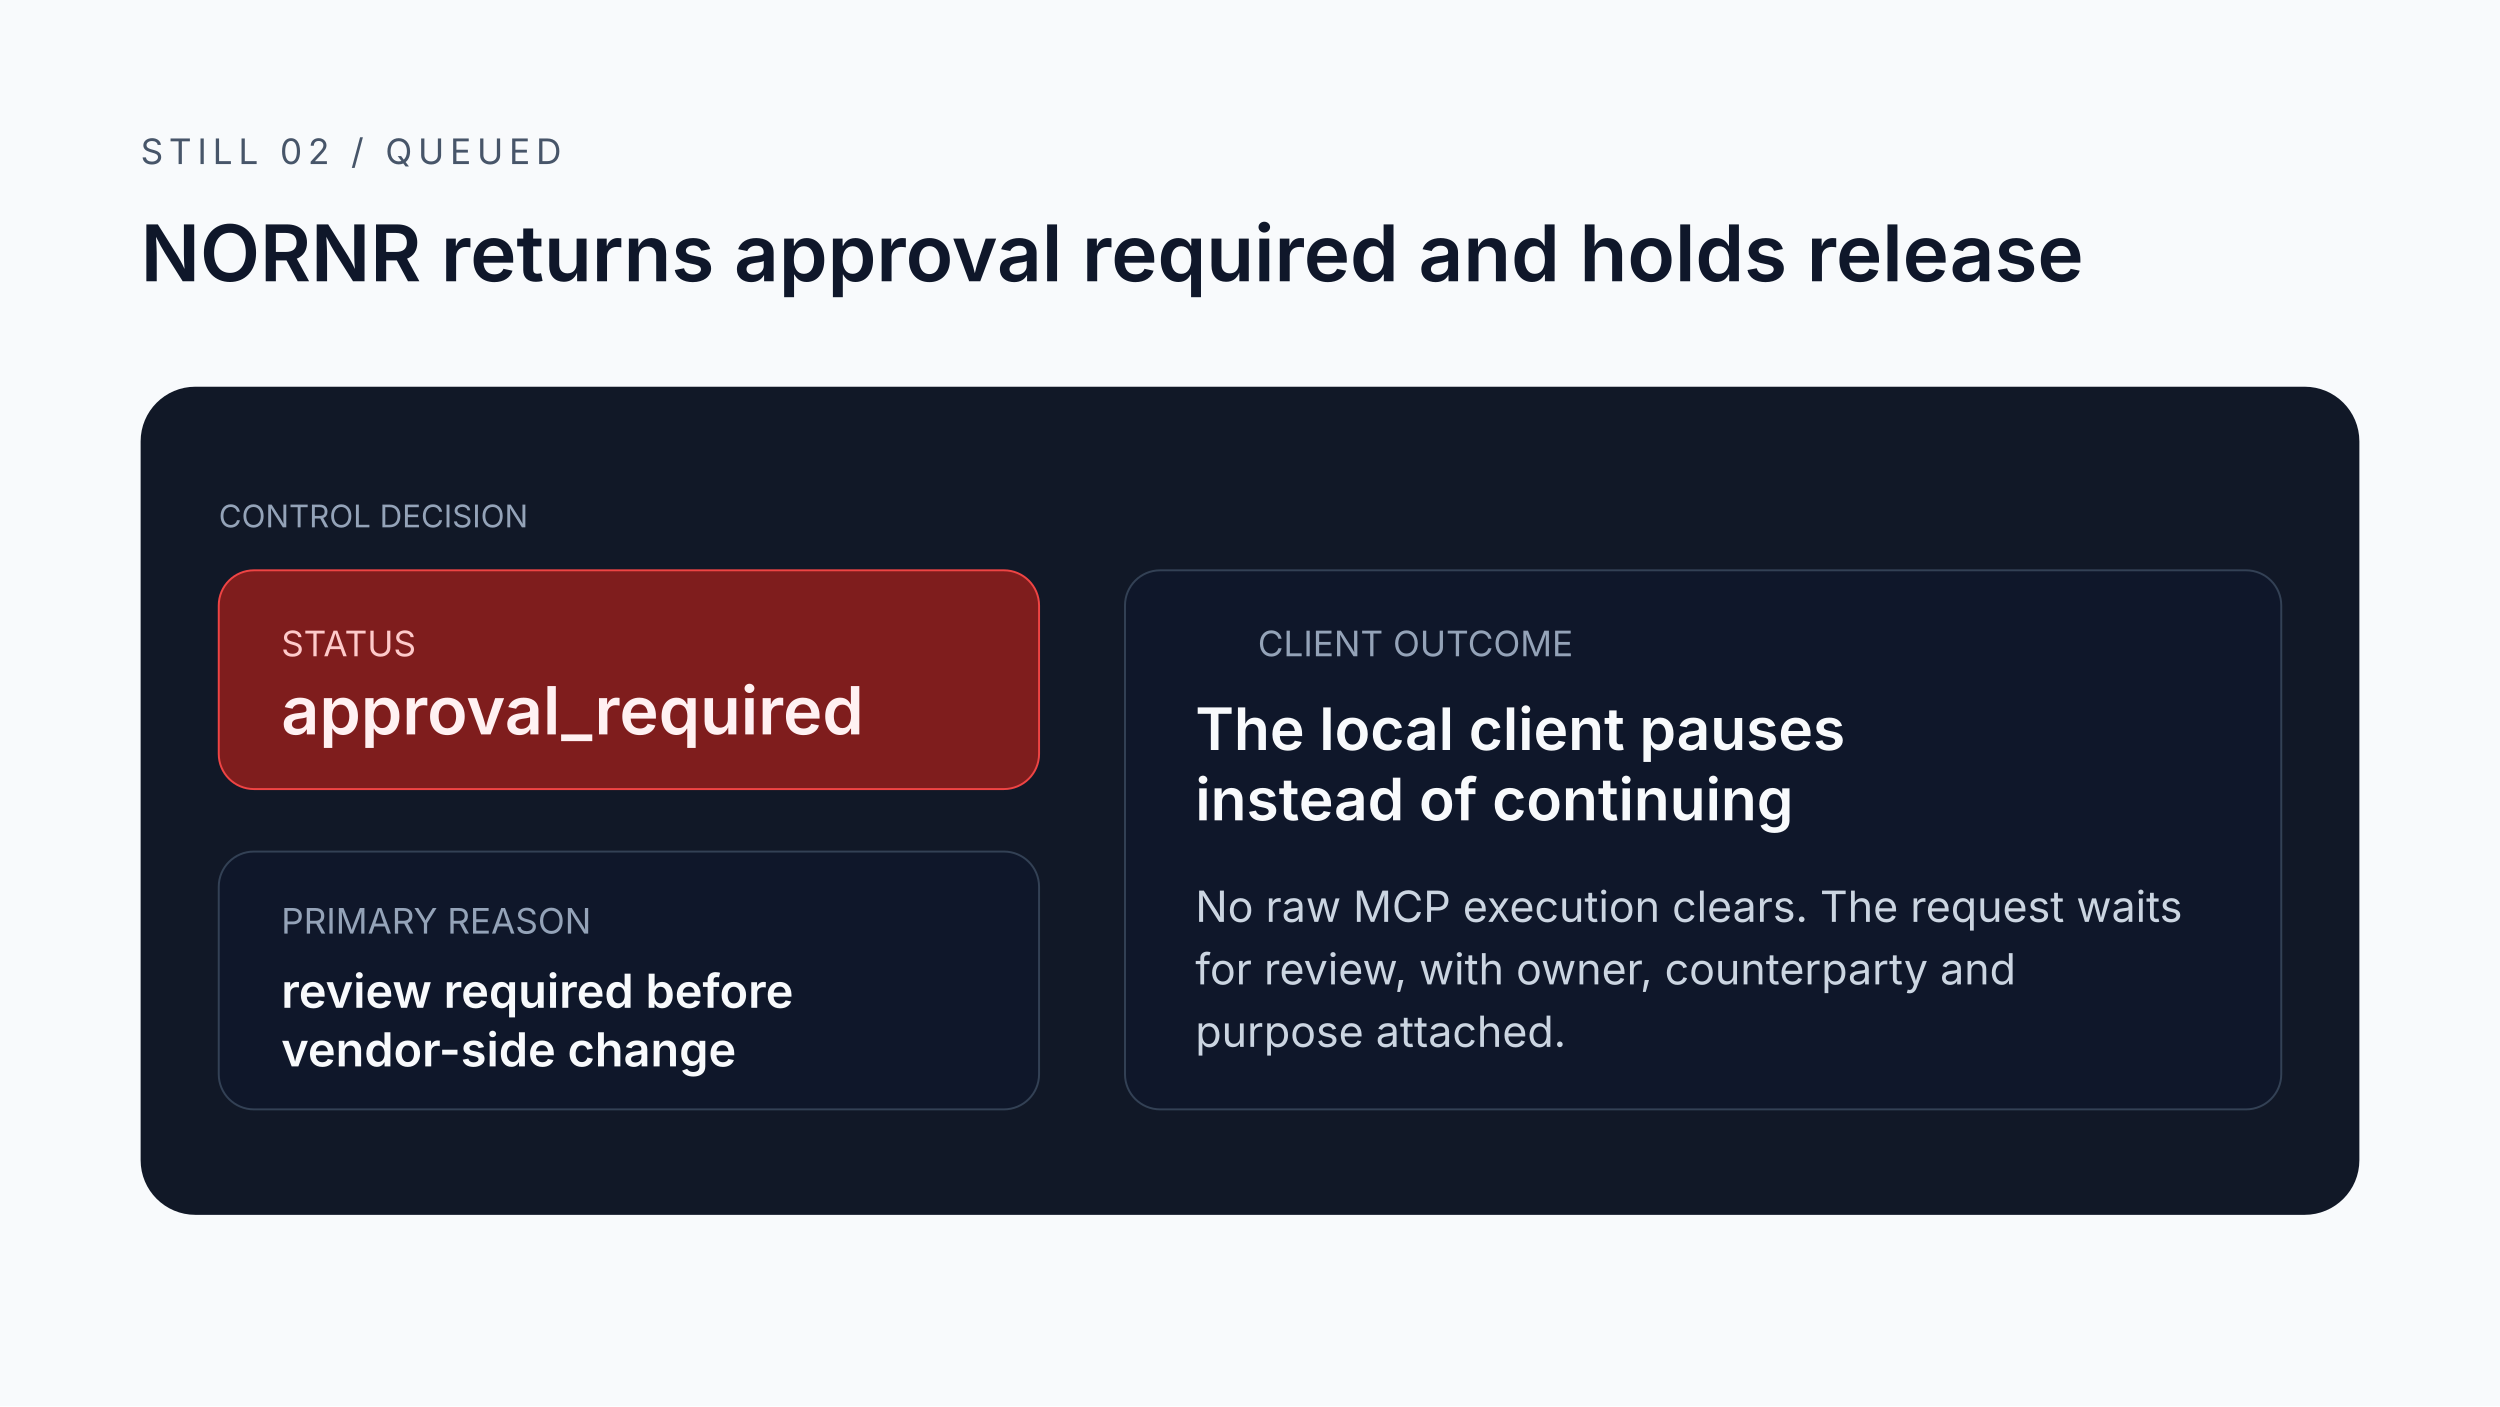
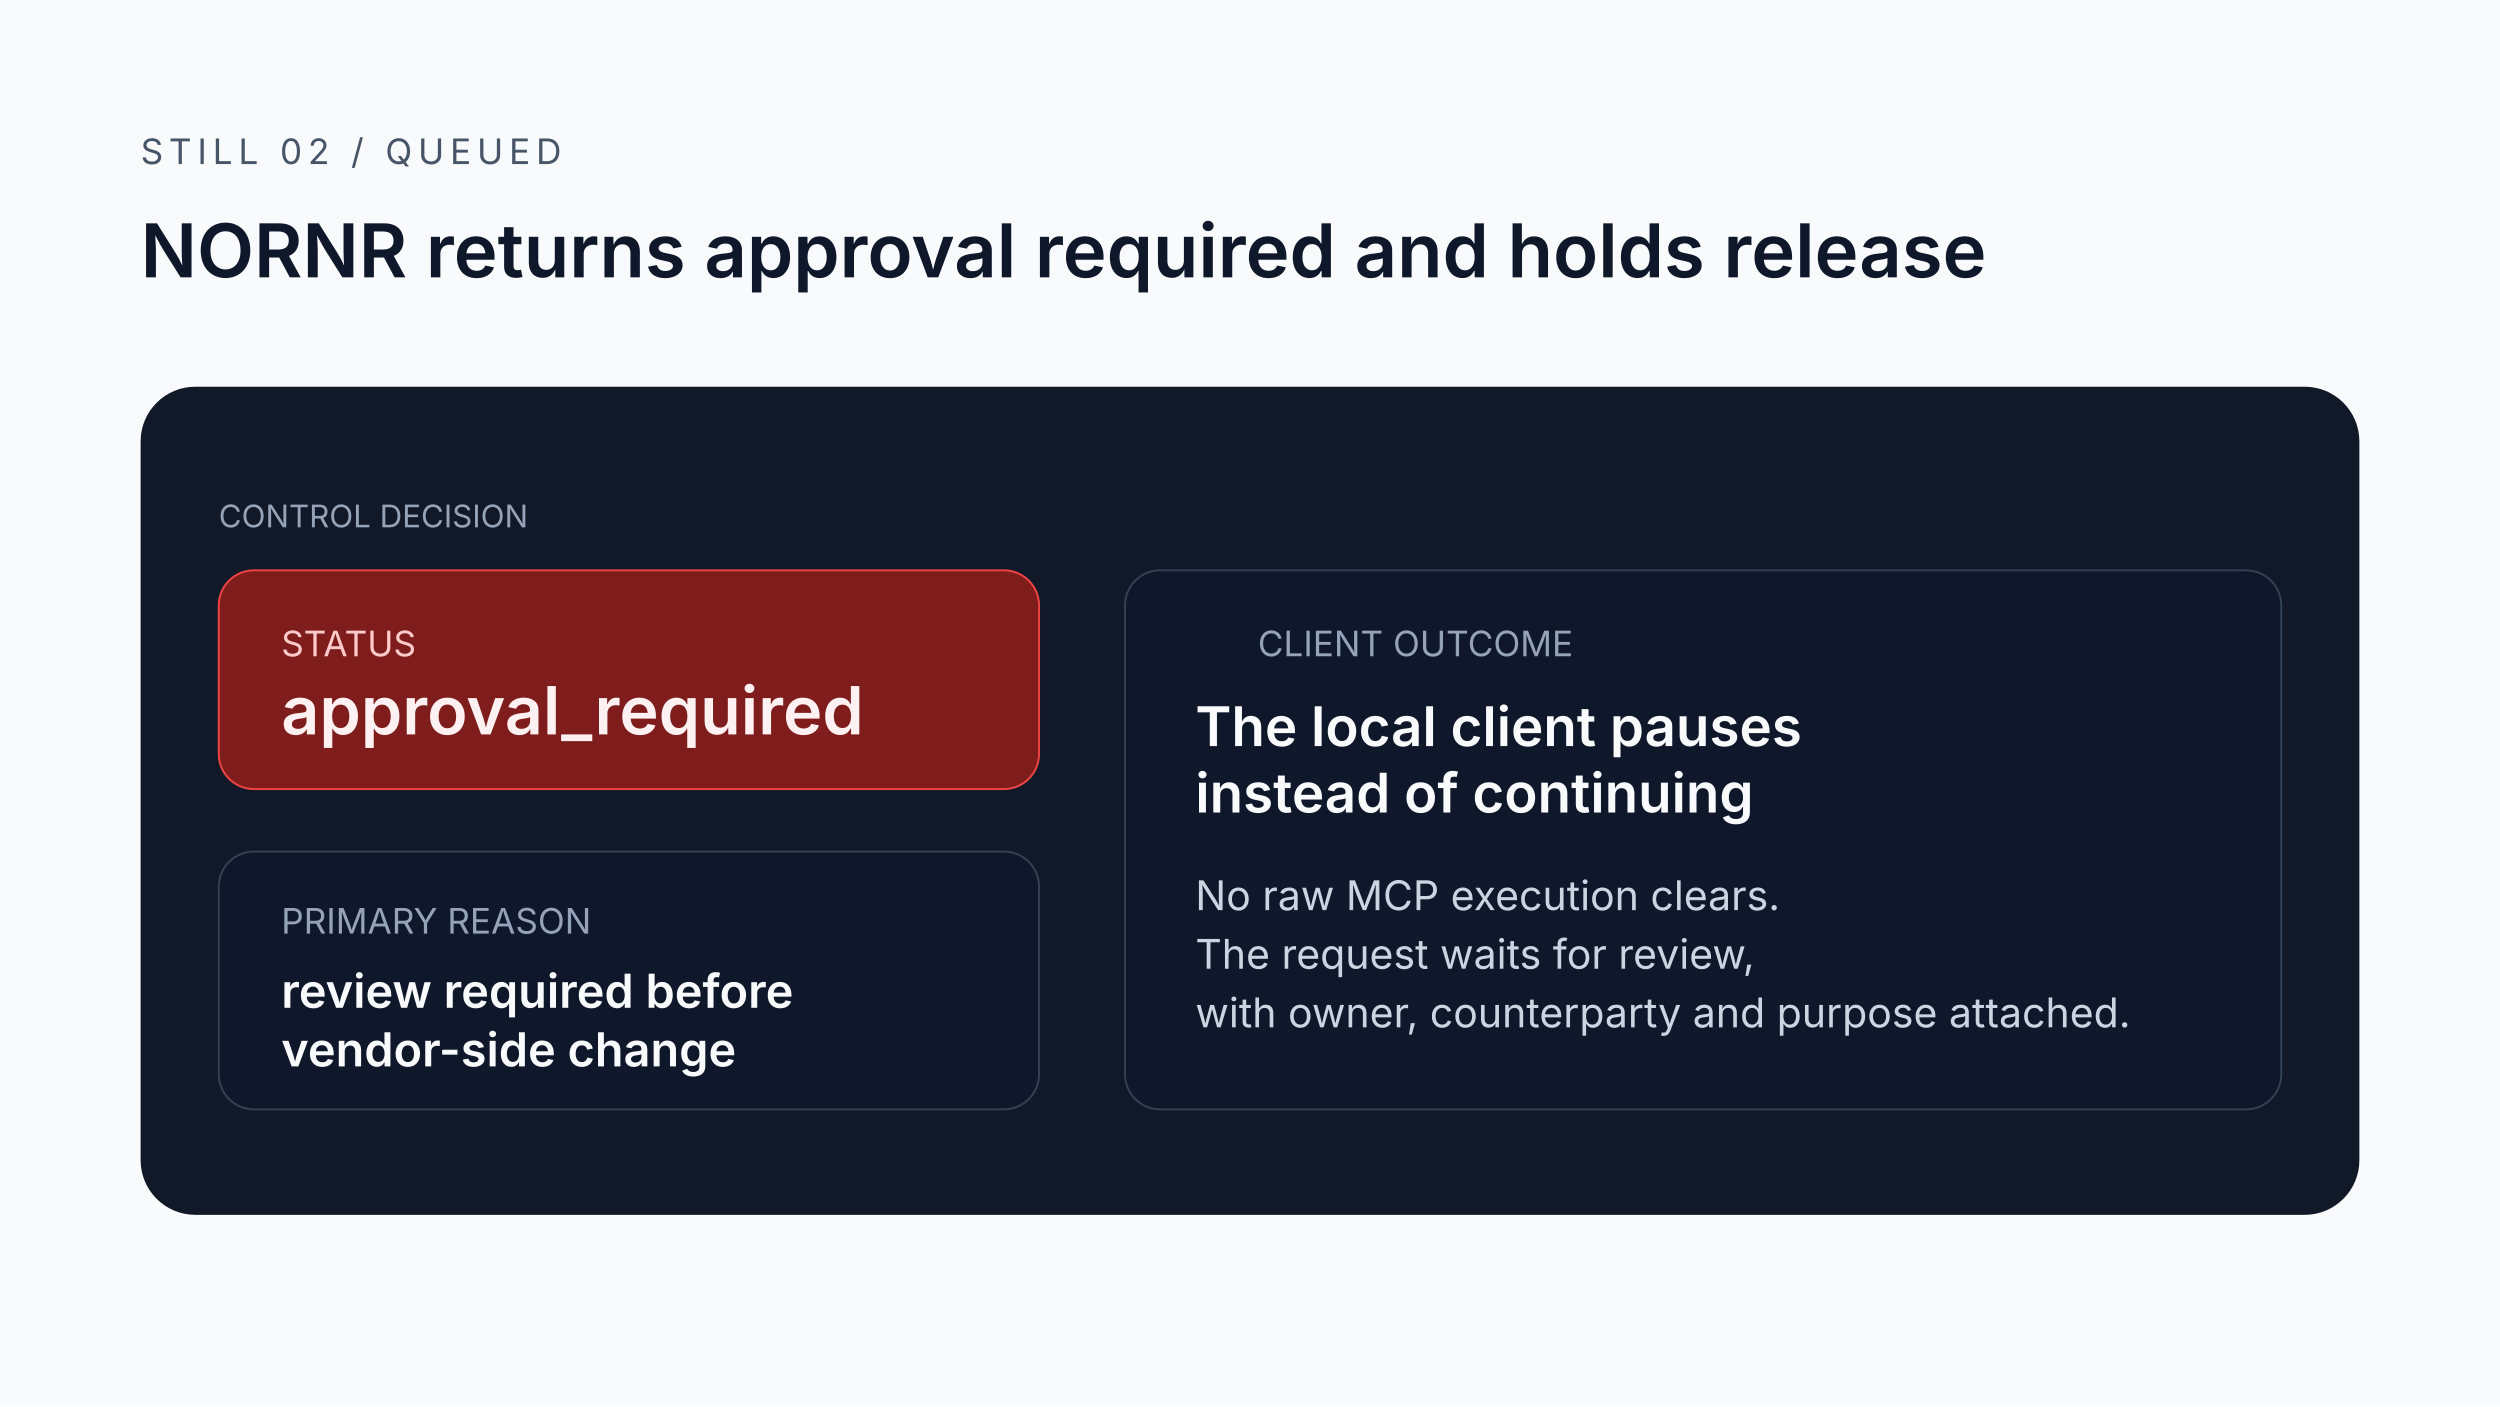
<svg xmlns="http://www.w3.org/2000/svg" width="1280" height="720" viewBox="0 0 1280 720" role="img" aria-labelledby="title desc">
  <rect width="1280" height="720" fill="#f8fafc" />
  <g font-family="Inter, Arial, sans-serif">
    <text x="72" y="84" font-size="18" fill="#475569" letter-spacing="3">STILL 02 / QUEUED</text>
-     <text x="72" y="144" font-size="40" fill="#0f172a" font-weight="600">NORNR returns approval required and holds release</text>
+     <text x="72" y="142" font-size="38" fill="#0f172a" font-weight="600">NORNR returns approval required and holds release</text>
    <rect x="72" y="198" width="1136" height="424" rx="28" fill="#111827" />
    <text x="112" y="270" font-size="16" fill="#94a3b8">CONTROL DECISION</text>
    <rect x="112" y="292" width="420" height="112" rx="18" fill="#7f1d1d" stroke="#ef4444" />
    <text x="144" y="336" font-size="18" fill="#fecaca">STATUS</text>
    <text x="144" y="376" font-size="34" fill="#fff1f2" font-weight="600">approval_required</text>
    <rect x="112" y="436" width="420" height="132" rx="18" fill="#0f172a" stroke="#334155" />
    <text x="144" y="478" font-size="18" fill="#94a3b8">PRIMARY REASON</text>
    <text x="144" y="516" font-size="24" fill="#f8fafc" font-weight="600">review required before</text>
    <text x="144" y="546" font-size="24" fill="#f8fafc" font-weight="600">vendor-side change</text>
    <rect x="576" y="292" width="592" height="276" rx="18" fill="#0f172a" stroke="#334155" />
    <text x="644" y="336" font-size="18" fill="#94a3b8">CLIENT OUTCOME</text>
-     <text x="612" y="384" font-size="30" fill="#f8fafc" font-weight="600">The local client pauses</text>
-     <text x="612" y="420" font-size="30" fill="#f8fafc" font-weight="600">instead of continuing</text>
-     <text x="612" y="472" font-size="22" fill="#cbd5e1">No raw MCP execution clears. The request waits</text>
-     <text x="612" y="504" font-size="22" fill="#cbd5e1">for review, with owner, counterparty and</text>
-     <text x="612" y="536" font-size="22" fill="#cbd5e1">purpose attached.</text>
+     <text x="612" y="382" font-size="28" fill="#f8fafc" font-weight="600">The local client pauses</text>
+     <text x="612" y="416" font-size="28" fill="#f8fafc" font-weight="600">instead of continuing</text>
+     <text x="612" y="466" font-size="21" fill="#cbd5e1">No raw MCP execution clears.</text>
+     <text x="612" y="496" font-size="21" fill="#cbd5e1">The request waits for review,</text>
+     <text x="612" y="526" font-size="21" fill="#cbd5e1">with owner, counterparty and purpose attached.</text>
  </g>
</svg>
